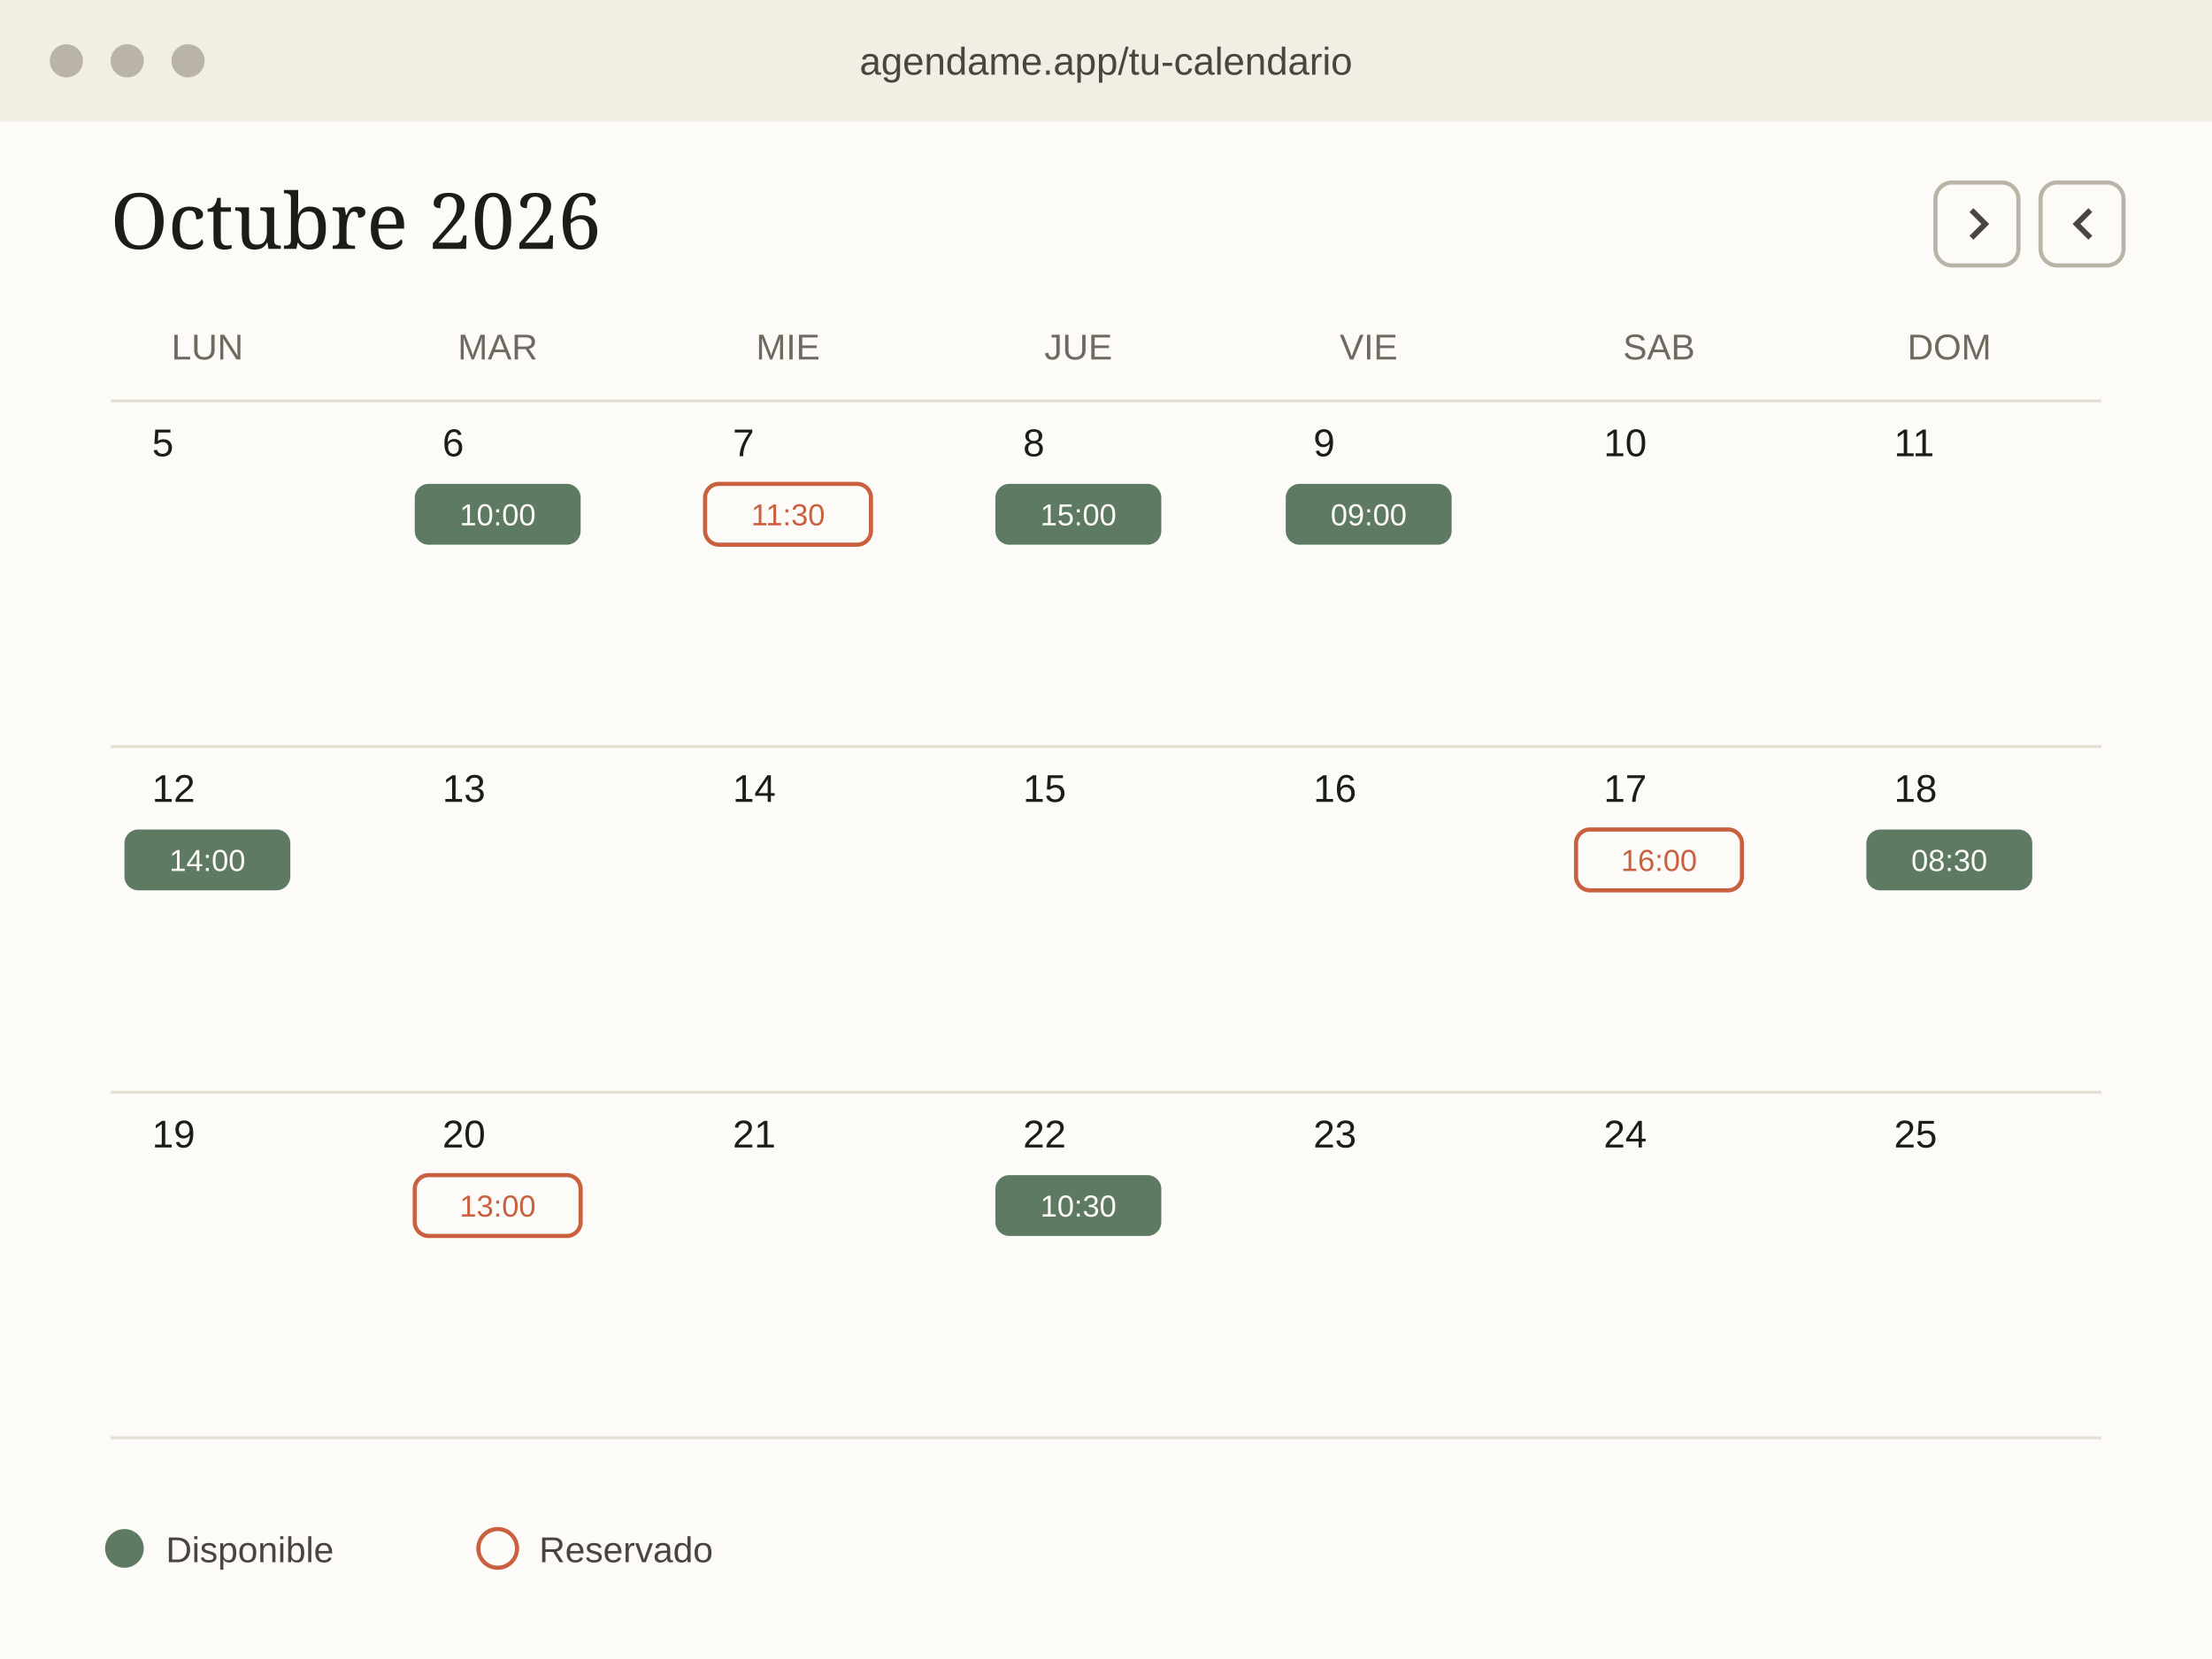
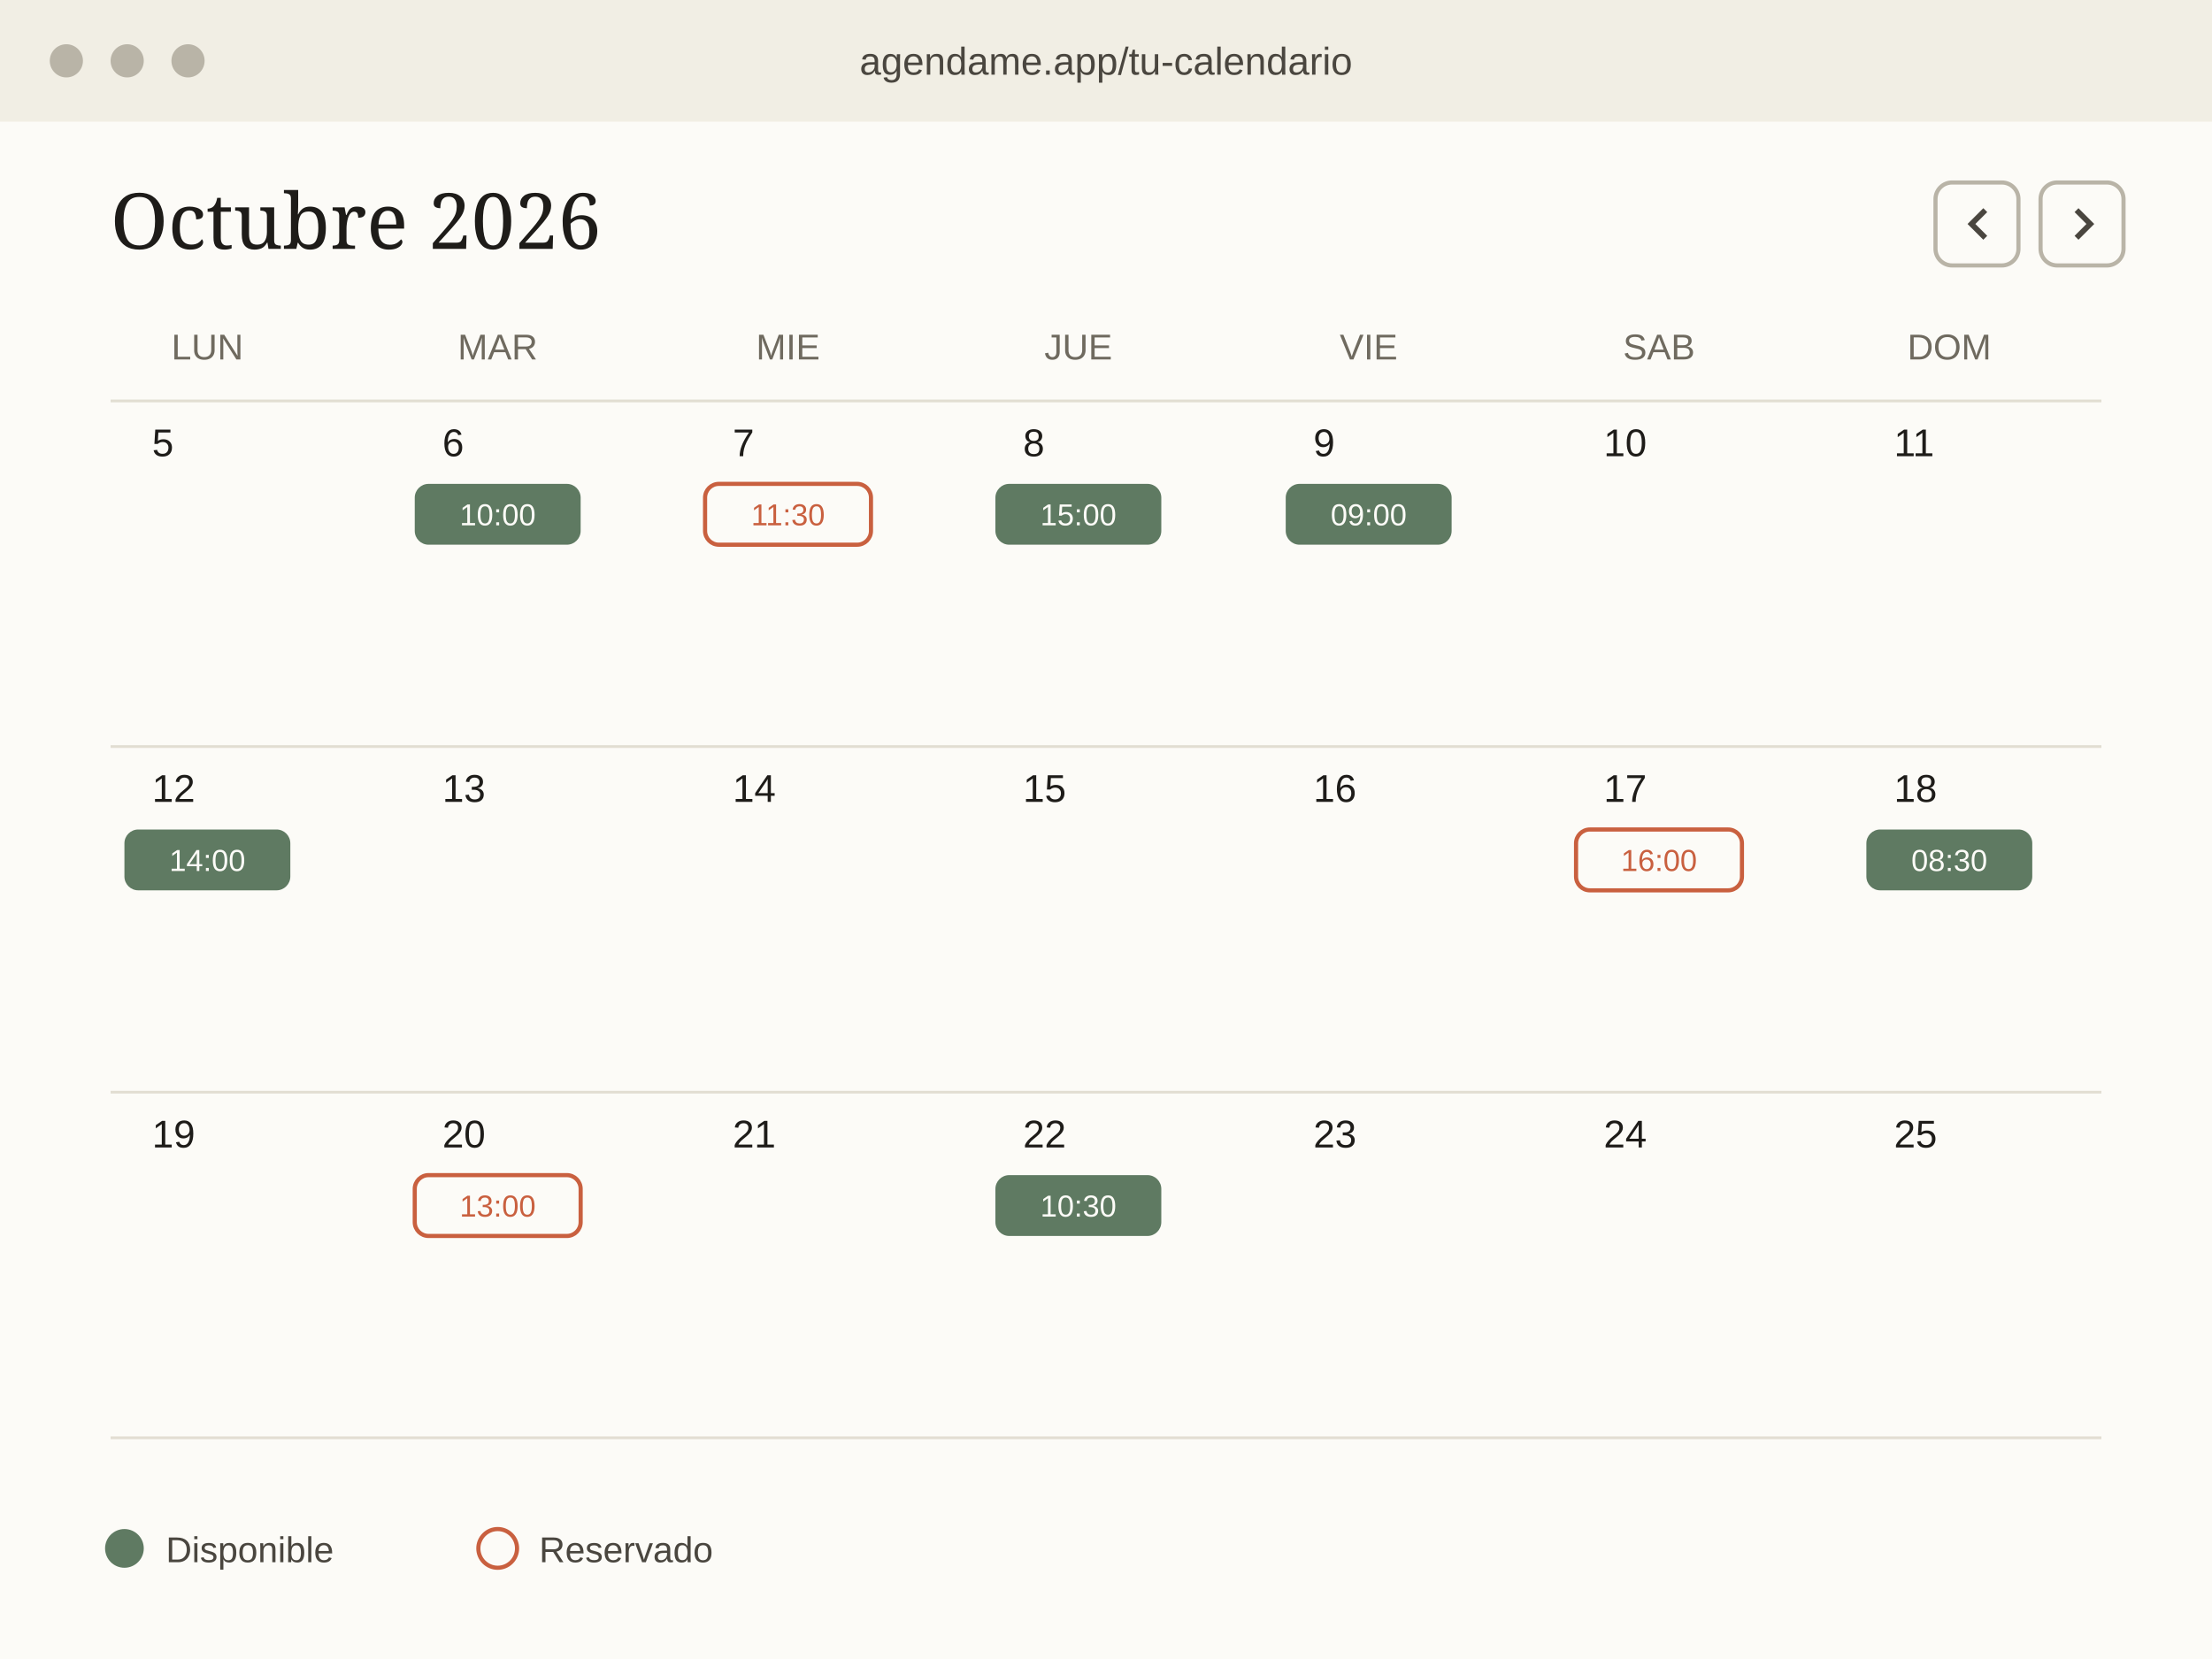
<svg xmlns="http://www.w3.org/2000/svg" viewBox="0 0 800 600" role="img" aria-label="Captura de un calendario con horarios disponibles y reservados">
  <rect width="800" height="600" fill="#FCFBF7" />
  <rect x="0" y="0" width="800" height="44" fill="#F1EEE4" />
  <circle cx="24" cy="22" r="6" fill="#B9B4A7" />
  <circle cx="46" cy="22" r="6" fill="#B9B4A7" />
  <circle cx="68" cy="22" r="6" fill="#B9B4A7" />
  <text x="400" y="27" text-anchor="middle" font-family="Work Sans, Arial, sans-serif" font-size="14" fill="#4a463f">agendame.app/tu-calendario</text>
  <text x="40" y="90" font-family="Georgia, serif" font-size="28" fill="#1E1C19">Octubre 2026</text>
  <rect x="700" y="66" width="30" height="30" rx="6" fill="none" stroke="#B9B4A7" stroke-width="1.5" />
-   <path d="M713 76 L718 81 L713 86" stroke="#4a463f" stroke-width="2" fill="none" />
+   <path d="M718 76 L713 81 L718 86" stroke="#4a463f" stroke-width="2" fill="none" />
  <rect x="738" y="66" width="30" height="30" rx="6" fill="none" stroke="#B9B4A7" stroke-width="1.5" />
-   <path d="M756 76 L751 81 L756 86" stroke="#4a463f" stroke-width="2" fill="none" />
+   <path d="M751 76 L756 81 L751 86" stroke="#4a463f" stroke-width="2" fill="none" />
  <g font-family="Work Sans, Arial, sans-serif" font-size="13" fill="#6f6a5f">
    <text x="75" y="130" text-anchor="middle">LUN</text>
    <text x="180" y="130" text-anchor="middle">MAR</text>
    <text x="285" y="130" text-anchor="middle">MIE</text>
    <text x="390" y="130" text-anchor="middle">JUE</text>
    <text x="495" y="130" text-anchor="middle">VIE</text>
    <text x="600" y="130" text-anchor="middle">SAB</text>
    <text x="705" y="130" text-anchor="middle">DOM</text>
  </g>
  <g stroke="#e2ded2" stroke-width="1">
    <line x1="40" y1="145" x2="760" y2="145" />
    <line x1="40" y1="270" x2="760" y2="270" />
    <line x1="40" y1="395" x2="760" y2="395" />
    <line x1="40" y1="520" x2="760" y2="520" />
  </g>
  <g font-family="Work Sans, Arial, sans-serif" font-size="14" fill="#1E1C19">
    <text x="55" y="165">5</text>
    <text x="160" y="165">6</text>
    <text x="265" y="165">7</text>
    <text x="370" y="165">8</text>
    <text x="475" y="165">9</text>
    <text x="580" y="165">10</text>
    <text x="685" y="165">11</text>
  </g>
  <rect x="150" y="175" width="60" height="22" rx="5" fill="#5F7A62" />
  <text x="180" y="190" text-anchor="middle" font-family="Work Sans, Arial, sans-serif" font-size="11" fill="#FCFBF7">10:00</text>
  <rect x="360" y="175" width="60" height="22" rx="5" fill="#5F7A62" />
  <text x="390" y="190" text-anchor="middle" font-family="Work Sans, Arial, sans-serif" font-size="11" fill="#FCFBF7">15:00</text>
  <rect x="465" y="175" width="60" height="22" rx="5" fill="#5F7A62" />
  <text x="495" y="190" text-anchor="middle" font-family="Work Sans, Arial, sans-serif" font-size="11" fill="#FCFBF7">09:00</text>
  <rect x="255" y="175" width="60" height="22" rx="5" fill="none" stroke="#C9603F" stroke-width="1.5" />
  <text x="285" y="190" text-anchor="middle" font-family="Work Sans, Arial, sans-serif" font-size="11" fill="#C9603F">11:30</text>
  <g font-family="Work Sans, Arial, sans-serif" font-size="14" fill="#1E1C19">
    <text x="55" y="290">12</text>
    <text x="160" y="290">13</text>
    <text x="265" y="290">14</text>
    <text x="370" y="290">15</text>
    <text x="475" y="290">16</text>
    <text x="580" y="290">17</text>
    <text x="685" y="290">18</text>
  </g>
  <rect x="45" y="300" width="60" height="22" rx="5" fill="#5F7A62" />
  <text x="75" y="315" text-anchor="middle" font-family="Work Sans, Arial, sans-serif" font-size="11" fill="#FCFBF7">14:00</text>
  <rect x="570" y="300" width="60" height="22" rx="5" fill="none" stroke="#C9603F" stroke-width="1.5" />
  <text x="600" y="315" text-anchor="middle" font-family="Work Sans, Arial, sans-serif" font-size="11" fill="#C9603F">16:00</text>
  <rect x="675" y="300" width="60" height="22" rx="5" fill="#5F7A62" />
  <text x="705" y="315" text-anchor="middle" font-family="Work Sans, Arial, sans-serif" font-size="11" fill="#FCFBF7">08:30</text>
  <g font-family="Work Sans, Arial, sans-serif" font-size="14" fill="#1E1C19">
    <text x="55" y="415">19</text>
    <text x="160" y="415">20</text>
    <text x="265" y="415">21</text>
    <text x="370" y="415">22</text>
    <text x="475" y="415">23</text>
    <text x="580" y="415">24</text>
    <text x="685" y="415">25</text>
  </g>
  <rect x="150" y="425" width="60" height="22" rx="5" fill="none" stroke="#C9603F" stroke-width="1.5" />
  <text x="180" y="440" text-anchor="middle" font-family="Work Sans, Arial, sans-serif" font-size="11" fill="#C9603F">13:00</text>
  <rect x="360" y="425" width="60" height="22" rx="5" fill="#5F7A62" />
  <text x="390" y="440" text-anchor="middle" font-family="Work Sans, Arial, sans-serif" font-size="11" fill="#FCFBF7">10:30</text>
  <circle cx="45" cy="560" r="7" fill="#5F7A62" />
  <text x="60" y="565" font-family="Work Sans, Arial, sans-serif" font-size="13" fill="#4a463f">Disponible</text>
  <circle cx="180" cy="560" r="7" fill="none" stroke="#C9603F" stroke-width="1.5" />
  <text x="195" y="565" font-family="Work Sans, Arial, sans-serif" font-size="13" fill="#4a463f">Reservado</text>
</svg>
